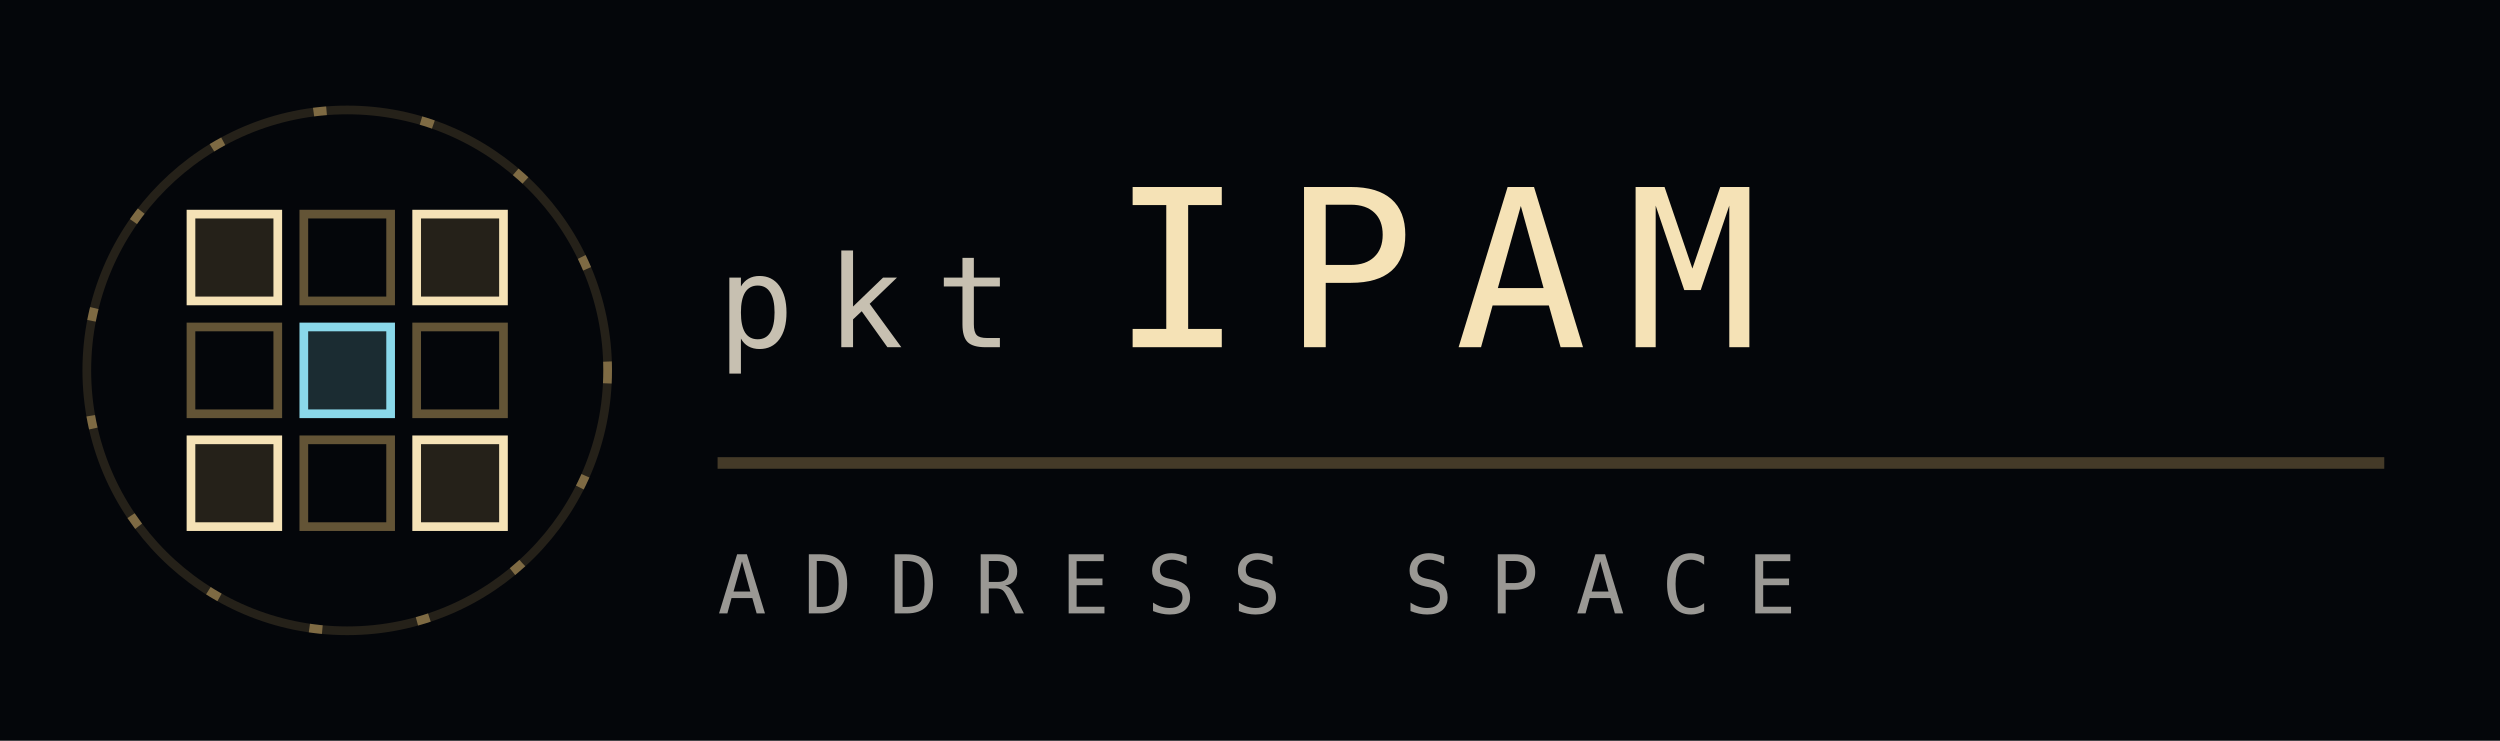
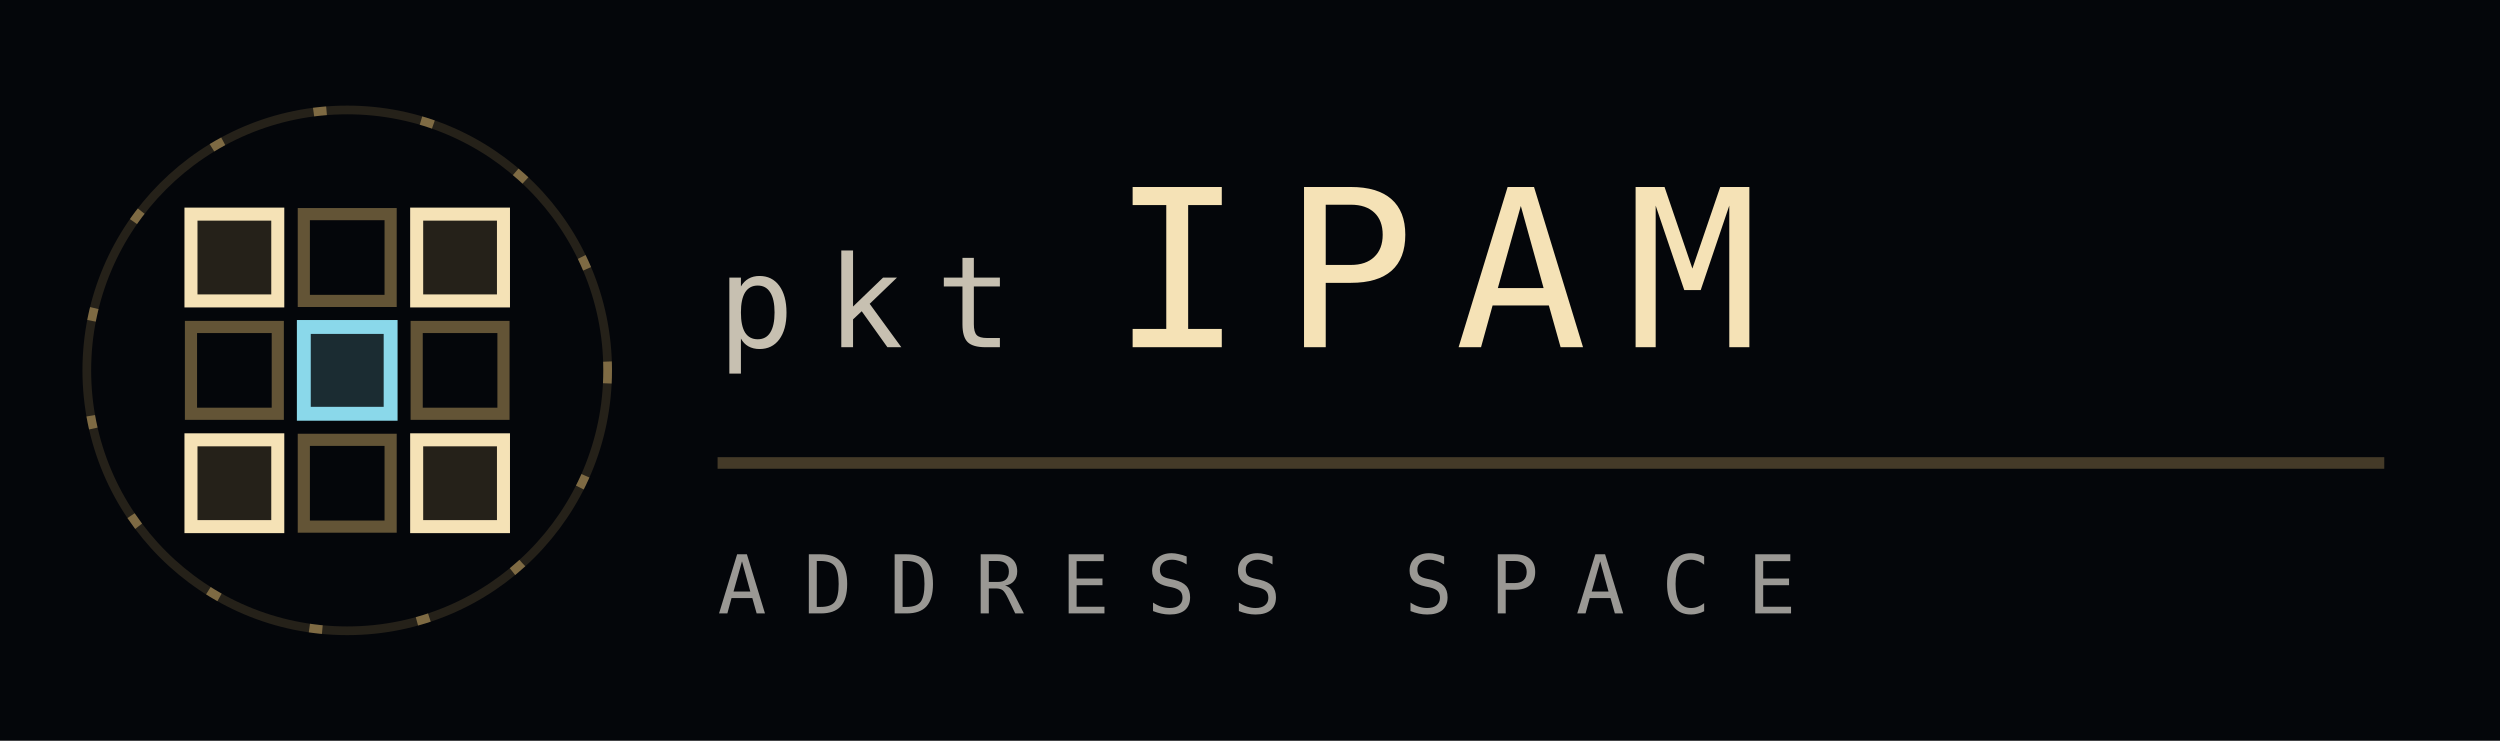
<svg xmlns="http://www.w3.org/2000/svg" viewBox="0 0 216 64" fill="none">
  <rect width="216" height="64" fill="#04060a" />
  <g transform="translate(6,8) scale(0.75)">
    <circle cx="32" cy="32" r="30" stroke="rgba(216,180,110,.16)" />
    <circle cx="32" cy="32" r="30" stroke="rgba(216,180,110,.5)" stroke-dasharray="1.5 11" />
-     <rect x="14" y="14" width="10" height="10" stroke="#f5e2b6" stroke-width="1.3.2" fill="rgba(216,180,110,.16)" />
-     <rect x="27" y="14" width="10" height="10" stroke="rgba(216,180,110,.45)" stroke-width="1.3.1" />
-     <rect x="40" y="14" width="10" height="10" stroke="#f5e2b6" stroke-width="1.3.2" fill="rgba(216,180,110,.16)" />
-     <rect x="14" y="27" width="10" height="10" stroke="rgba(216,180,110,.45)" stroke-width="1.3.1" />
-     <rect x="27" y="27" width="10" height="10" stroke="#8ad8ea" stroke-width="1.3.3" fill="rgba(138,216,234,.18)" />
-     <rect x="40" y="27" width="10" height="10" stroke="rgba(216,180,110,.45)" stroke-width="1.3.1" />
-     <rect x="14" y="40" width="10" height="10" stroke="#f5e2b6" stroke-width="1.3.2" fill="rgba(216,180,110,.16)" />
-     <rect x="27" y="40" width="10" height="10" stroke="rgba(216,180,110,.45)" stroke-width="1.3.1" />
-     <rect x="40" y="40" width="10" height="10" stroke="#f5e2b6" stroke-width="1.3.2" fill="rgba(216,180,110,.16)" />
+     <rect x="14" y="14" width="10" height="10" stroke="#f5e2b6" stroke-width="1.5" fill="rgba(216,180,110,.16)" />
+     <rect x="27" y="14" width="10" height="10" stroke="rgba(216,180,110,.45)" stroke-width="1.4" />
+     <rect x="40" y="14" width="10" height="10" stroke="#f5e2b6" stroke-width="1.5" fill="rgba(216,180,110,.16)" />
+     <rect x="14" y="27" width="10" height="10" stroke="rgba(216,180,110,.45)" stroke-width="1.4" />
+     <rect x="27" y="27" width="10" height="10" stroke="#8ad8ea" stroke-width="1.6" fill="rgba(138,216,234,.18)" />
+     <rect x="40" y="27" width="10" height="10" stroke="rgba(216,180,110,.45)" stroke-width="1.4" />
+     <rect x="14" y="40" width="10" height="10" stroke="#f5e2b6" stroke-width="1.5" fill="rgba(216,180,110,.16)" />
+     <rect x="27" y="40" width="10" height="10" stroke="rgba(216,180,110,.45)" stroke-width="1.4" />
+     <rect x="40" y="40" width="10" height="10" stroke="#f5e2b6" stroke-width="1.5" fill="rgba(216,180,110,.16)" />
  </g>
  <text x="62" y="30" font-family="ui-monospace,SF Mono,Menlo,monospace" font-size="11" fill="#c7c0b1" letter-spacing="2.8">pkt</text>
  <text x="96" y="30" font-family="ui-monospace,SF Mono,Menlo,monospace" font-size="19" fill="#f5e2b6" letter-spacing="3.4">IPAM</text>
  <path d="M62 40 H206" stroke="rgba(216,180,110,.3)" />
  <text x="62" y="53" font-family="ui-monospace,SF Mono,Menlo,monospace" font-size="7" fill="rgba(245,241,232,.62)" letter-spacing="3.2">ADDRESS SPACE</text>
</svg>
